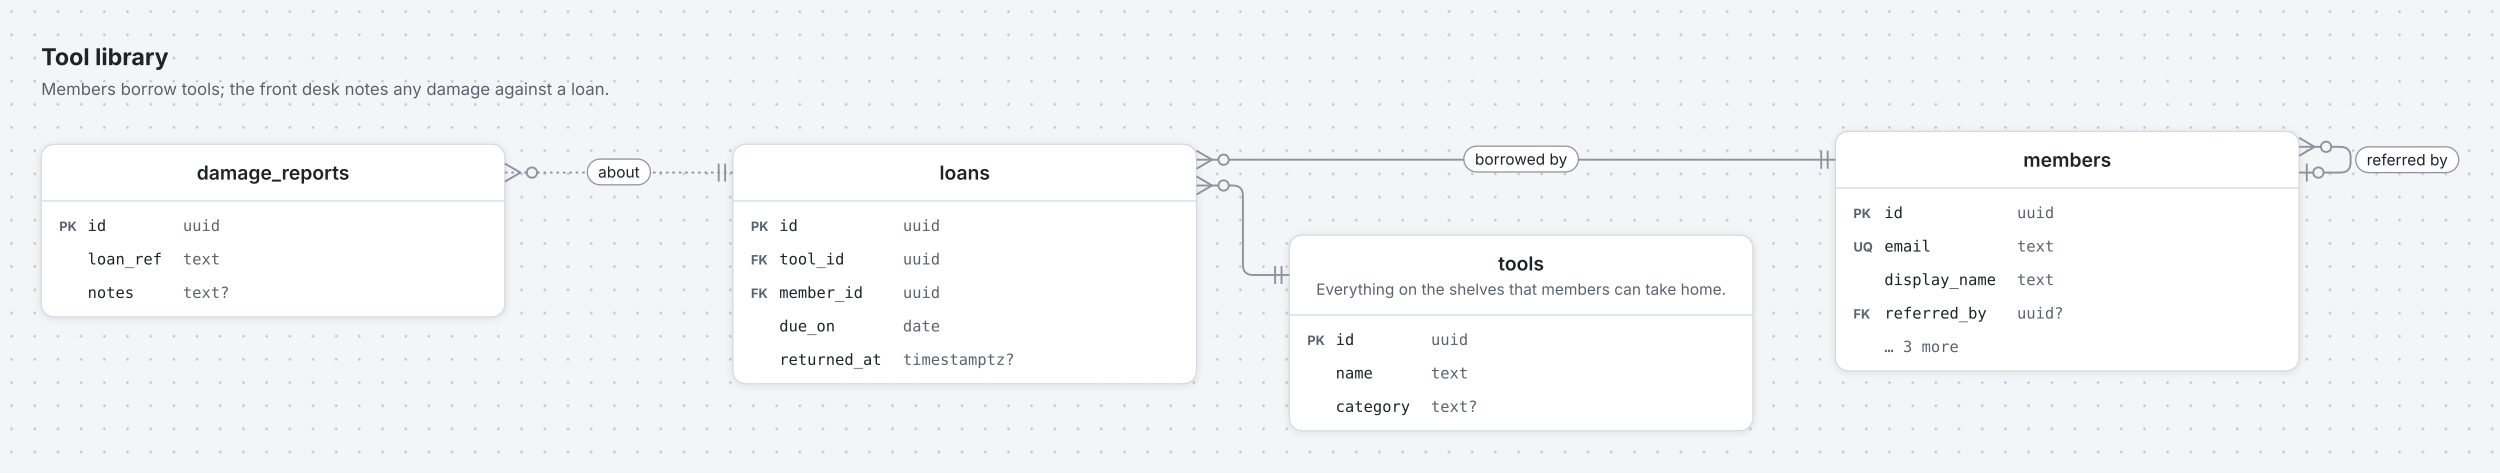
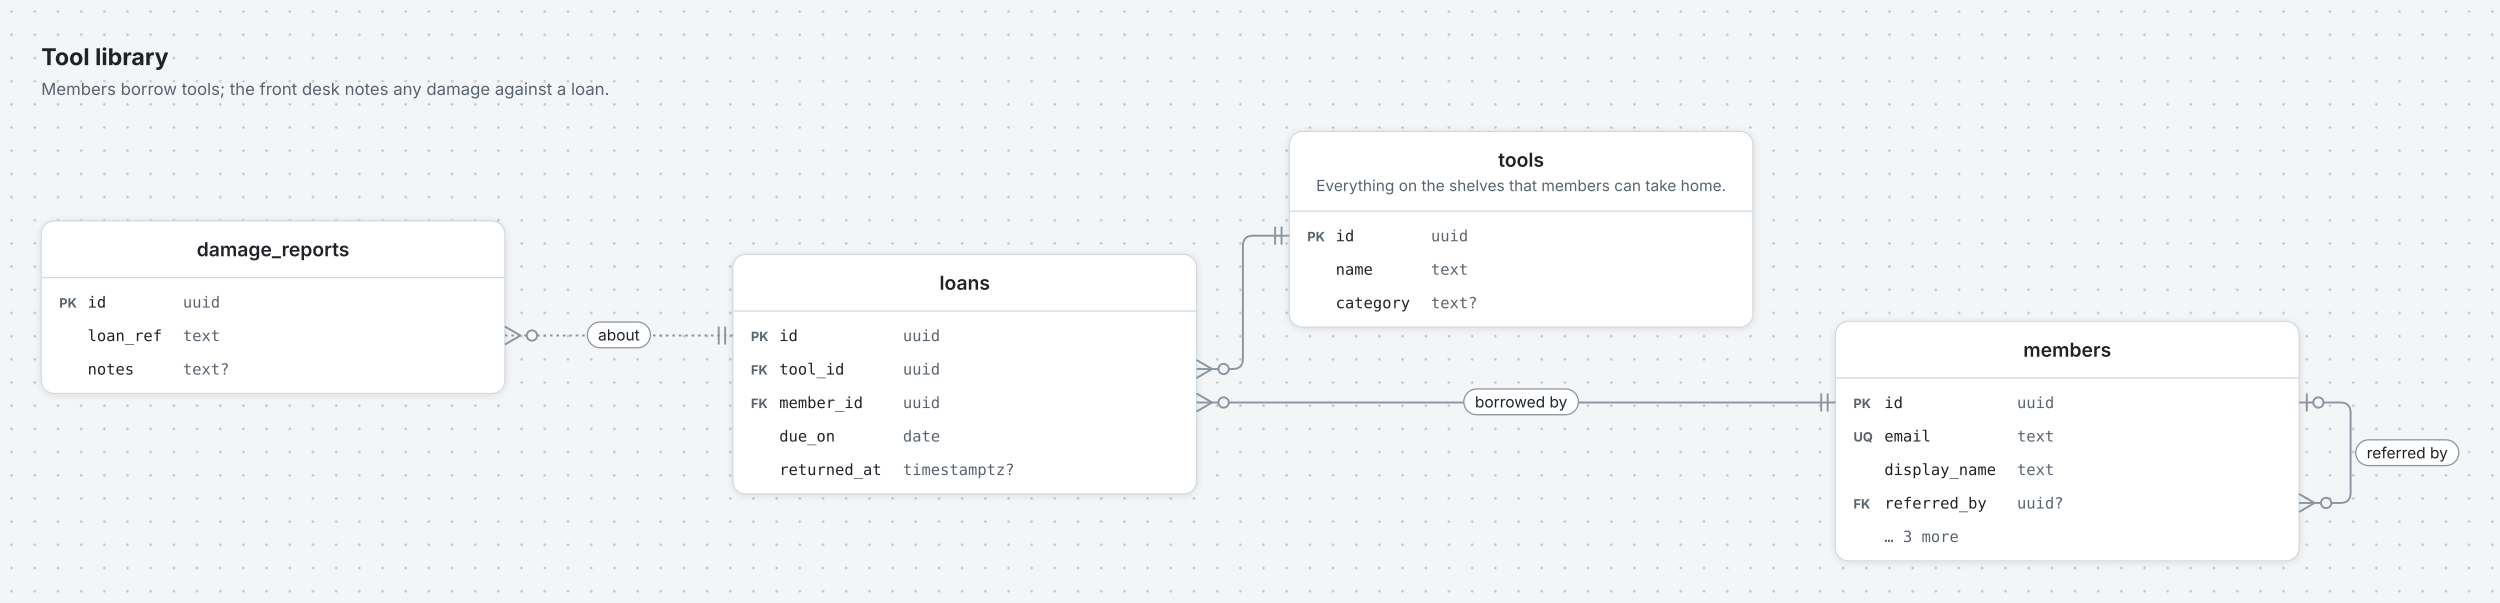
- <svg xmlns="http://www.w3.org/2000/svg" width="1941" height="367" viewBox="0 0 1941 367">
+ <svg xmlns="http://www.w3.org/2000/svg" width="1941" height="468" viewBox="0 0 1941 468">
  <defs>
    <pattern id="structa-grid-light" width="18" height="18" patternUnits="userSpaceOnUse">
      <circle cx="9" cy="9" r="1" fill="#8c959f" fill-opacity="0.5" />
    </pattern>
    <filter id="structa-shadow-light" x="-20%" y="-30%" width="140%" height="170%">
      <feDropShadow dx="0" dy="1" stdDeviation="3" flood-color="#1f2328" flood-opacity="0.1" />
    </filter>
  </defs>
-   <rect width="1941" height="367" fill="#f4f5f7" />
-   <rect width="1941" height="367" fill="url(#structa-grid-light)" />
+   <rect width="1941" height="468" fill="#f4f5f7" />
+   <rect width="1941" height="468" fill="url(#structa-grid-light)" />
  <g class="title">
    <text x="32" y="50.55" font-family="Structa Inter, Inter, sans-serif" font-size="18" font-weight="700" fill="#1f2328">Tool library</text>
  </g>
  <g class="description">
    <text x="32" y="73.73" font-family="Structa Inter, Inter, sans-serif" font-size="13" font-weight="400" fill="#59636e">Members borrow tools; the front desk notes any damage against a loan.</text>
  </g>
  <g class="card" data-id="members" data-kind="table">
-     <rect class="outline" x="1425" y="102" width="360" height="186" rx="10" fill="#ffffff" stroke="#d1d9e0" stroke-width="1" filter="url(#structa-shadow-light)" />
-     <line class="divider" x1="1425.5" y1="146" x2="1784.5" y2="146" stroke="#d1d9e0" stroke-width="1" />
-     <text x="1605" y="129.46" font-family="Structa Inter, Inter, sans-serif" font-size="15" font-weight="600" fill="#1f2328" text-anchor="middle">members</text>
+     <rect class="outline" x="1425" y="249.5" width="360" height="186" rx="10" fill="#ffffff" stroke="#d1d9e0" stroke-width="1" filter="url(#structa-shadow-light)" />
+     <line class="divider" x1="1425.5" y1="293.5" x2="1784.5" y2="293.5" stroke="#d1d9e0" stroke-width="1" />
+     <text x="1605" y="276.96" font-family="Structa Inter, Inter, sans-serif" font-size="15" font-weight="600" fill="#1f2328" text-anchor="middle">members</text>
    <g class="more">
-       <text x="1463" y="273.32" font-family="Structa JetBrains Mono, JetBrains Mono, monospace" font-size="12" font-weight="400" fill="#59636e">… 3 more</text>
+       <text x="1463" y="420.82" font-family="Structa JetBrains Mono, JetBrains Mono, monospace" font-size="12" font-weight="400" fill="#59636e">… 3 more</text>
    </g>
    <g class="row" data-id="id" data-kind="column">
      <g class="symbol">
-         <text x="1439" y="169.32" font-family="Structa Inter, Inter, sans-serif" font-size="10" font-weight="700" fill="#59636e">PK</text>
+         <text x="1439" y="316.82" font-family="Structa Inter, Inter, sans-serif" font-size="10" font-weight="700" fill="#59636e">PK</text>
      </g>
-       <text x="1463" y="169.32" font-family="Structa JetBrains Mono, JetBrains Mono, monospace" font-size="12" font-weight="400" fill="#1f2328">id</text>
-       <text x="1566" y="169.32" font-family="Structa JetBrains Mono, JetBrains Mono, monospace" font-size="12" font-weight="400" fill="#59636e">uuid</text>
+       <text x="1463" y="316.82" font-family="Structa JetBrains Mono, JetBrains Mono, monospace" font-size="12" font-weight="400" fill="#1f2328">id</text>
+       <text x="1566" y="316.82" font-family="Structa JetBrains Mono, JetBrains Mono, monospace" font-size="12" font-weight="400" fill="#59636e">uuid</text>
    </g>
    <g class="row" data-id="email" data-kind="column">
      <g class="symbol">
-         <text x="1439" y="195.32" font-family="Structa Inter, Inter, sans-serif" font-size="10" font-weight="700" fill="#59636e">UQ</text>
+         <text x="1439" y="342.82" font-family="Structa Inter, Inter, sans-serif" font-size="10" font-weight="700" fill="#59636e">UQ</text>
      </g>
-       <text x="1463" y="195.32" font-family="Structa JetBrains Mono, JetBrains Mono, monospace" font-size="12" font-weight="400" fill="#1f2328">email</text>
-       <text x="1566" y="195.32" font-family="Structa JetBrains Mono, JetBrains Mono, monospace" font-size="12" font-weight="400" fill="#59636e">text</text>
+       <text x="1463" y="342.82" font-family="Structa JetBrains Mono, JetBrains Mono, monospace" font-size="12" font-weight="400" fill="#1f2328">email</text>
+       <text x="1566" y="342.82" font-family="Structa JetBrains Mono, JetBrains Mono, monospace" font-size="12" font-weight="400" fill="#59636e">text</text>
    </g>
    <g class="row" data-id="display_name" data-kind="column">
-       <text x="1463" y="221.32" font-family="Structa JetBrains Mono, JetBrains Mono, monospace" font-size="12" font-weight="400" fill="#1f2328">display_name</text>
-       <text x="1566" y="221.32" font-family="Structa JetBrains Mono, JetBrains Mono, monospace" font-size="12" font-weight="400" fill="#59636e">text</text>
+       <text x="1463" y="368.82" font-family="Structa JetBrains Mono, JetBrains Mono, monospace" font-size="12" font-weight="400" fill="#1f2328">display_name</text>
+       <text x="1566" y="368.82" font-family="Structa JetBrains Mono, JetBrains Mono, monospace" font-size="12" font-weight="400" fill="#59636e">text</text>
    </g>
    <g class="row" data-id="referred_by" data-kind="column">
      <g class="symbol">
-         <text x="1439" y="247.32" font-family="Structa Inter, Inter, sans-serif" font-size="10" font-weight="700" fill="#59636e">FK</text>
+         <text x="1439" y="394.82" font-family="Structa Inter, Inter, sans-serif" font-size="10" font-weight="700" fill="#59636e">FK</text>
      </g>
-       <text x="1463" y="247.32" font-family="Structa JetBrains Mono, JetBrains Mono, monospace" font-size="12" font-weight="400" fill="#1f2328">referred_by</text>
-       <text x="1566" y="247.32" font-family="Structa JetBrains Mono, JetBrains Mono, monospace" font-size="12" font-weight="400" fill="#59636e">uuid?</text>
+       <text x="1463" y="394.82" font-family="Structa JetBrains Mono, JetBrains Mono, monospace" font-size="12" font-weight="400" fill="#1f2328">referred_by</text>
+       <text x="1566" y="394.82" font-family="Structa JetBrains Mono, JetBrains Mono, monospace" font-size="12" font-weight="400" fill="#59636e">uuid?</text>
    </g>
  </g>
  <g class="card" data-id="loans" data-kind="table">
-     <rect class="outline" x="569" y="112" width="360" height="186" rx="10" fill="#ffffff" stroke="#d1d9e0" stroke-width="1" filter="url(#structa-shadow-light)" />
-     <line class="divider" x1="569.5" y1="156" x2="928.5" y2="156" stroke="#d1d9e0" stroke-width="1" />
-     <text x="749" y="139.46" font-family="Structa Inter, Inter, sans-serif" font-size="15" font-weight="600" fill="#1f2328" text-anchor="middle">loans</text>
+     <rect class="outline" x="569" y="197.5" width="360" height="186" rx="10" fill="#ffffff" stroke="#d1d9e0" stroke-width="1" filter="url(#structa-shadow-light)" />
+     <line class="divider" x1="569.5" y1="241.5" x2="928.5" y2="241.5" stroke="#d1d9e0" stroke-width="1" />
+     <text x="749" y="224.96" font-family="Structa Inter, Inter, sans-serif" font-size="15" font-weight="600" fill="#1f2328" text-anchor="middle">loans</text>
    <g class="row" data-id="id" data-kind="column">
      <g class="symbol">
-         <text x="583" y="179.32" font-family="Structa Inter, Inter, sans-serif" font-size="10" font-weight="700" fill="#59636e">PK</text>
+         <text x="583" y="264.82" font-family="Structa Inter, Inter, sans-serif" font-size="10" font-weight="700" fill="#59636e">PK</text>
      </g>
-       <text x="605" y="179.32" font-family="Structa JetBrains Mono, JetBrains Mono, monospace" font-size="12" font-weight="400" fill="#1f2328">id</text>
-       <text x="701" y="179.32" font-family="Structa JetBrains Mono, JetBrains Mono, monospace" font-size="12" font-weight="400" fill="#59636e">uuid</text>
+       <text x="605" y="264.82" font-family="Structa JetBrains Mono, JetBrains Mono, monospace" font-size="12" font-weight="400" fill="#1f2328">id</text>
+       <text x="701" y="264.82" font-family="Structa JetBrains Mono, JetBrains Mono, monospace" font-size="12" font-weight="400" fill="#59636e">uuid</text>
    </g>
    <g class="row" data-id="tool_id" data-kind="column">
      <g class="symbol">
-         <text x="583" y="205.32" font-family="Structa Inter, Inter, sans-serif" font-size="10" font-weight="700" fill="#59636e">FK</text>
+         <text x="583" y="290.82" font-family="Structa Inter, Inter, sans-serif" font-size="10" font-weight="700" fill="#59636e">FK</text>
      </g>
-       <text x="605" y="205.32" font-family="Structa JetBrains Mono, JetBrains Mono, monospace" font-size="12" font-weight="400" fill="#1f2328">tool_id</text>
-       <text x="701" y="205.32" font-family="Structa JetBrains Mono, JetBrains Mono, monospace" font-size="12" font-weight="400" fill="#59636e">uuid</text>
+       <text x="605" y="290.82" font-family="Structa JetBrains Mono, JetBrains Mono, monospace" font-size="12" font-weight="400" fill="#1f2328">tool_id</text>
+       <text x="701" y="290.82" font-family="Structa JetBrains Mono, JetBrains Mono, monospace" font-size="12" font-weight="400" fill="#59636e">uuid</text>
    </g>
    <g class="row" data-id="member_id" data-kind="column">
      <g class="symbol">
-         <text x="583" y="231.32" font-family="Structa Inter, Inter, sans-serif" font-size="10" font-weight="700" fill="#59636e">FK</text>
+         <text x="583" y="316.82" font-family="Structa Inter, Inter, sans-serif" font-size="10" font-weight="700" fill="#59636e">FK</text>
      </g>
-       <text x="605" y="231.32" font-family="Structa JetBrains Mono, JetBrains Mono, monospace" font-size="12" font-weight="400" fill="#1f2328">member_id</text>
-       <text x="701" y="231.32" font-family="Structa JetBrains Mono, JetBrains Mono, monospace" font-size="12" font-weight="400" fill="#59636e">uuid</text>
+       <text x="605" y="316.82" font-family="Structa JetBrains Mono, JetBrains Mono, monospace" font-size="12" font-weight="400" fill="#1f2328">member_id</text>
+       <text x="701" y="316.82" font-family="Structa JetBrains Mono, JetBrains Mono, monospace" font-size="12" font-weight="400" fill="#59636e">uuid</text>
    </g>
    <g class="row" data-id="due_on" data-kind="column">
-       <text x="605" y="257.32" font-family="Structa JetBrains Mono, JetBrains Mono, monospace" font-size="12" font-weight="400" fill="#1f2328">due_on</text>
-       <text x="701" y="257.32" font-family="Structa JetBrains Mono, JetBrains Mono, monospace" font-size="12" font-weight="400" fill="#59636e">date</text>
+       <text x="605" y="342.82" font-family="Structa JetBrains Mono, JetBrains Mono, monospace" font-size="12" font-weight="400" fill="#1f2328">due_on</text>
+       <text x="701" y="342.82" font-family="Structa JetBrains Mono, JetBrains Mono, monospace" font-size="12" font-weight="400" fill="#59636e">date</text>
    </g>
    <g class="row" data-id="returned_at" data-kind="column">
-       <text x="605" y="283.32" font-family="Structa JetBrains Mono, JetBrains Mono, monospace" font-size="12" font-weight="400" fill="#1f2328">returned_at</text>
-       <text x="701" y="283.32" font-family="Structa JetBrains Mono, JetBrains Mono, monospace" font-size="12" font-weight="400" fill="#59636e">timestamptz?</text>
+       <text x="605" y="368.82" font-family="Structa JetBrains Mono, JetBrains Mono, monospace" font-size="12" font-weight="400" fill="#1f2328">returned_at</text>
+       <text x="701" y="368.82" font-family="Structa JetBrains Mono, JetBrains Mono, monospace" font-size="12" font-weight="400" fill="#59636e">timestamptz?</text>
    </g>
  </g>
  <g class="card" data-id="tools" data-kind="table">
-     <rect class="outline" x="1001" y="182.5" width="360" height="152" rx="10" fill="#ffffff" stroke="#d1d9e0" stroke-width="1" filter="url(#structa-shadow-light)" />
-     <line class="divider" x1="1001.5" y1="244.5" x2="1360.5" y2="244.5" stroke="#d1d9e0" stroke-width="1" />
-     <text x="1181" y="209.96" font-family="Structa Inter, Inter, sans-serif" font-size="15" font-weight="600" fill="#1f2328" text-anchor="middle">tools</text>
-     <text x="1181" y="228.87" font-family="Structa Inter, Inter, sans-serif" font-size="12" font-weight="400" fill="#59636e" text-anchor="middle">Everything on the shelves that members can take home.</text>
+     <rect class="outline" x="1001" y="102" width="360" height="152" rx="10" fill="#ffffff" stroke="#d1d9e0" stroke-width="1" filter="url(#structa-shadow-light)" />
+     <line class="divider" x1="1001.5" y1="164" x2="1360.5" y2="164" stroke="#d1d9e0" stroke-width="1" />
+     <text x="1181" y="129.46" font-family="Structa Inter, Inter, sans-serif" font-size="15" font-weight="600" fill="#1f2328" text-anchor="middle">tools</text>
+     <text x="1181" y="148.37" font-family="Structa Inter, Inter, sans-serif" font-size="12" font-weight="400" fill="#59636e" text-anchor="middle">Everything on the shelves that members can take home.</text>
    <g class="row" data-id="id" data-kind="column">
      <g class="symbol">
-         <text x="1015" y="267.82" font-family="Structa Inter, Inter, sans-serif" font-size="10" font-weight="700" fill="#59636e">PK</text>
+         <text x="1015" y="187.32" font-family="Structa Inter, Inter, sans-serif" font-size="10" font-weight="700" fill="#59636e">PK</text>
      </g>
-       <text x="1037" y="267.82" font-family="Structa JetBrains Mono, JetBrains Mono, monospace" font-size="12" font-weight="400" fill="#1f2328">id</text>
-       <text x="1111" y="267.82" font-family="Structa JetBrains Mono, JetBrains Mono, monospace" font-size="12" font-weight="400" fill="#59636e">uuid</text>
+       <text x="1037" y="187.32" font-family="Structa JetBrains Mono, JetBrains Mono, monospace" font-size="12" font-weight="400" fill="#1f2328">id</text>
+       <text x="1111" y="187.32" font-family="Structa JetBrains Mono, JetBrains Mono, monospace" font-size="12" font-weight="400" fill="#59636e">uuid</text>
    </g>
    <g class="row" data-id="name" data-kind="column">
-       <text x="1037" y="293.82" font-family="Structa JetBrains Mono, JetBrains Mono, monospace" font-size="12" font-weight="400" fill="#1f2328">name</text>
-       <text x="1111" y="293.82" font-family="Structa JetBrains Mono, JetBrains Mono, monospace" font-size="12" font-weight="400" fill="#59636e">text</text>
+       <text x="1037" y="213.32" font-family="Structa JetBrains Mono, JetBrains Mono, monospace" font-size="12" font-weight="400" fill="#1f2328">name</text>
+       <text x="1111" y="213.32" font-family="Structa JetBrains Mono, JetBrains Mono, monospace" font-size="12" font-weight="400" fill="#59636e">text</text>
    </g>
    <g class="row" data-id="category" data-kind="column">
-       <text x="1037" y="319.82" font-family="Structa JetBrains Mono, JetBrains Mono, monospace" font-size="12" font-weight="400" fill="#1f2328">category</text>
-       <text x="1111" y="319.82" font-family="Structa JetBrains Mono, JetBrains Mono, monospace" font-size="12" font-weight="400" fill="#59636e">text?</text>
+       <text x="1037" y="239.32" font-family="Structa JetBrains Mono, JetBrains Mono, monospace" font-size="12" font-weight="400" fill="#1f2328">category</text>
+       <text x="1111" y="239.32" font-family="Structa JetBrains Mono, JetBrains Mono, monospace" font-size="12" font-weight="400" fill="#59636e">text?</text>
    </g>
  </g>
  <g class="card" data-id="damage-reports" data-kind="table">
-     <rect class="outline" x="32" y="112" width="360" height="134" rx="10" fill="#ffffff" stroke="#d1d9e0" stroke-width="1" filter="url(#structa-shadow-light)" />
-     <line class="divider" x1="32.5" y1="156" x2="391.5" y2="156" stroke="#d1d9e0" stroke-width="1" />
-     <text x="212" y="139.46" font-family="Structa Inter, Inter, sans-serif" font-size="15" font-weight="600" fill="#1f2328" text-anchor="middle">damage_reports</text>
+     <rect class="outline" x="32" y="171.5" width="360" height="134" rx="10" fill="#ffffff" stroke="#d1d9e0" stroke-width="1" filter="url(#structa-shadow-light)" />
+     <line class="divider" x1="32.5" y1="215.5" x2="391.5" y2="215.5" stroke="#d1d9e0" stroke-width="1" />
+     <text x="212" y="198.96" font-family="Structa Inter, Inter, sans-serif" font-size="15" font-weight="600" fill="#1f2328" text-anchor="middle">damage_reports</text>
    <g class="row" data-id="id" data-kind="column">
      <g class="symbol">
-         <text x="46" y="179.32" font-family="Structa Inter, Inter, sans-serif" font-size="10" font-weight="700" fill="#59636e">PK</text>
+         <text x="46" y="238.82" font-family="Structa Inter, Inter, sans-serif" font-size="10" font-weight="700" fill="#59636e">PK</text>
      </g>
-       <text x="68" y="179.32" font-family="Structa JetBrains Mono, JetBrains Mono, monospace" font-size="12" font-weight="400" fill="#1f2328">id</text>
-       <text x="142" y="179.32" font-family="Structa JetBrains Mono, JetBrains Mono, monospace" font-size="12" font-weight="400" fill="#59636e">uuid</text>
+       <text x="68" y="238.82" font-family="Structa JetBrains Mono, JetBrains Mono, monospace" font-size="12" font-weight="400" fill="#1f2328">id</text>
+       <text x="142" y="238.82" font-family="Structa JetBrains Mono, JetBrains Mono, monospace" font-size="12" font-weight="400" fill="#59636e">uuid</text>
    </g>
    <g class="row" data-id="loan_ref" data-kind="column">
-       <text x="68" y="205.32" font-family="Structa JetBrains Mono, JetBrains Mono, monospace" font-size="12" font-weight="400" fill="#1f2328">loan_ref</text>
-       <text x="142" y="205.32" font-family="Structa JetBrains Mono, JetBrains Mono, monospace" font-size="12" font-weight="400" fill="#59636e">text</text>
+       <text x="68" y="264.82" font-family="Structa JetBrains Mono, JetBrains Mono, monospace" font-size="12" font-weight="400" fill="#1f2328">loan_ref</text>
+       <text x="142" y="264.82" font-family="Structa JetBrains Mono, JetBrains Mono, monospace" font-size="12" font-weight="400" fill="#59636e">text</text>
    </g>
    <g class="row" data-id="notes" data-kind="column">
-       <text x="68" y="231.32" font-family="Structa JetBrains Mono, JetBrains Mono, monospace" font-size="12" font-weight="400" fill="#1f2328">notes</text>
-       <text x="142" y="231.32" font-family="Structa JetBrains Mono, JetBrains Mono, monospace" font-size="12" font-weight="400" fill="#59636e">text?</text>
+       <text x="68" y="290.82" font-family="Structa JetBrains Mono, JetBrains Mono, monospace" font-size="12" font-weight="400" fill="#1f2328">notes</text>
+       <text x="142" y="290.82" font-family="Structa JetBrains Mono, JetBrains Mono, monospace" font-size="12" font-weight="400" fill="#59636e">text?</text>
    </g>
  </g>
  <g class="line" data-id="edges[0]" data-kind="relationship" data-from="loans" data-to="members">
-     <path d="M929 124 L1425 124" fill="none" stroke="#8c959f" stroke-width="1.5" stroke-linejoin="round" />
+     <path d="M929 312.5 L1425 312.5" fill="none" stroke="#8c959f" stroke-width="1.5" stroke-linejoin="round" />
    <g class="end" data-end="from" data-cardinality="zero-or-many">
-       <path d="M929 117 L941 124 L929 131" fill="none" stroke="#8c959f" stroke-width="1.5" stroke-linejoin="round" />
-       <circle cx="950" cy="124" r="4" fill="#f4f5f7" stroke="#8c959f" stroke-width="1.5" />
+       <path d="M929 305.5 L941 312.5 L929 319.5" fill="none" stroke="#8c959f" stroke-width="1.5" stroke-linejoin="round" />
+       <circle cx="950" cy="312.5" r="4" fill="#f4f5f7" stroke="#8c959f" stroke-width="1.5" />
    </g>
    <g class="end" data-end="to" data-cardinality="one">
-       <path d="M1419 131 L1419 117 M1414 131 L1414 117" fill="none" stroke="#8c959f" stroke-width="1.5" stroke-linejoin="round" />
+       <path d="M1419 319.5 L1419 305.5 M1414 319.5 L1414 305.5" fill="none" stroke="#8c959f" stroke-width="1.5" stroke-linejoin="round" />
    </g>
  </g>
  <g class="line" data-id="edges[1]" data-kind="relationship" data-from="loans" data-to="tools">
-     <path d="M929 144 L957 144 Q965 144 965 152 L965 205.5 Q965 213.5 973 213.5 L1001 213.5" fill="none" stroke="#8c959f" stroke-width="1.5" stroke-linejoin="round" />
+     <path d="M929 286.5 L957 286.5 Q965 286.5 965 278.5 L965 191 Q965 183 973 183 L1001 183" fill="none" stroke="#8c959f" stroke-width="1.5" stroke-linejoin="round" />
    <g class="end" data-end="from" data-cardinality="zero-or-many">
-       <path d="M929 137 L941 144 L929 151" fill="none" stroke="#8c959f" stroke-width="1.5" stroke-linejoin="round" />
-       <circle cx="950" cy="144" r="4" fill="#f4f5f7" stroke="#8c959f" stroke-width="1.5" />
+       <path d="M929 279.5 L941 286.5 L929 293.5" fill="none" stroke="#8c959f" stroke-width="1.5" stroke-linejoin="round" />
+       <circle cx="950" cy="286.5" r="4" fill="#f4f5f7" stroke="#8c959f" stroke-width="1.5" />
    </g>
    <g class="end" data-end="to" data-cardinality="one">
-       <path d="M995 220.5 L995 206.5 M990 220.5 L990 206.5" fill="none" stroke="#8c959f" stroke-width="1.5" stroke-linejoin="round" />
+       <path d="M995 190 L995 176 M990 190 L990 176" fill="none" stroke="#8c959f" stroke-width="1.5" stroke-linejoin="round" />
    </g>
  </g>
  <g class="line" data-id="edges[2]" data-kind="relationship" data-from="members" data-to="members">
-     <path d="M1785 114 L1817 114 Q1825 114 1825 122 L1825 126 Q1825 134 1817 134 L1785 134" fill="none" stroke="#8c959f" stroke-width="1.5" stroke-linejoin="round" />
+     <path d="M1785 390.5 L1817 390.5 Q1825 390.5 1825 382.5 L1825 320.5 Q1825 312.5 1817 312.5 L1785 312.5" fill="none" stroke="#8c959f" stroke-width="1.5" stroke-linejoin="round" />
    <g class="end" data-end="from" data-cardinality="zero-or-many">
-       <path d="M1785 107 L1797 114 L1785 121" fill="none" stroke="#8c959f" stroke-width="1.5" stroke-linejoin="round" />
-       <circle cx="1806" cy="114" r="4" fill="#f4f5f7" stroke="#8c959f" stroke-width="1.5" />
+       <path d="M1785 383.5 L1797 390.5 L1785 397.5" fill="none" stroke="#8c959f" stroke-width="1.5" stroke-linejoin="round" />
+       <circle cx="1806" cy="390.5" r="4" fill="#f4f5f7" stroke="#8c959f" stroke-width="1.5" />
    </g>
    <g class="end" data-end="to" data-cardinality="zero-or-one">
-       <path d="M1791 127 L1791 141" fill="none" stroke="#8c959f" stroke-width="1.5" stroke-linejoin="round" />
-       <circle cx="1800" cy="134" r="4" fill="#f4f5f7" stroke="#8c959f" stroke-width="1.5" />
+       <path d="M1791 305.5 L1791 319.5" fill="none" stroke="#8c959f" stroke-width="1.5" stroke-linejoin="round" />
+       <circle cx="1800" cy="312.5" r="4" fill="#f4f5f7" stroke="#8c959f" stroke-width="1.5" />
    </g>
  </g>
  <g class="line" data-id="edges[3]" data-kind="relationship" data-from="damage-reports" data-to="loans">
-     <path d="M392 134 L569 134" fill="none" stroke="#8c959f" stroke-width="1.5" stroke-linejoin="round" stroke-dasharray="2 3" />
+     <path d="M392 260.5 L569 260.5" fill="none" stroke="#8c959f" stroke-width="1.5" stroke-linejoin="round" stroke-dasharray="2 3" />
    <g class="end" data-end="from" data-cardinality="zero-or-many">
-       <path d="M392 127 L404 134 L392 141" fill="none" stroke="#8c959f" stroke-width="1.5" stroke-linejoin="round" />
-       <circle cx="413" cy="134" r="4" fill="#f4f5f7" stroke="#8c959f" stroke-width="1.5" />
+       <path d="M392 253.5 L404 260.5 L392 267.5" fill="none" stroke="#8c959f" stroke-width="1.5" stroke-linejoin="round" />
+       <circle cx="413" cy="260.5" r="4" fill="#f4f5f7" stroke="#8c959f" stroke-width="1.5" />
    </g>
    <g class="end" data-end="to" data-cardinality="one">
-       <path d="M563 141 L563 127 M558 141 L558 127" fill="none" stroke="#8c959f" stroke-width="1.5" stroke-linejoin="round" />
+       <path d="M563 267.5 L563 253.5 M558 267.5 L558 253.5" fill="none" stroke="#8c959f" stroke-width="1.5" stroke-linejoin="round" />
    </g>
  </g>
  <g class="line-labels">
    <g class="line-label" data-line="edges[0]">
-       <rect x="1136.5" y="113.5" width="89" height="20" rx="10" fill="#ffffff" stroke="#8c959f" stroke-width="1" />
-       <text x="1181" y="127.87" font-family="Structa Inter, Inter, sans-serif" font-size="12" font-weight="400" fill="#1f2328" text-anchor="middle">borrowed by</text>
+       <rect x="1136.5" y="302" width="89" height="20" rx="10" fill="#ffffff" stroke="#8c959f" stroke-width="1" />
+       <text x="1181" y="316.37" font-family="Structa Inter, Inter, sans-serif" font-size="12" font-weight="400" fill="#1f2328" text-anchor="middle">borrowed by</text>
    </g>
    <g class="line-label" data-line="edges[2]">
-       <rect x="1829" y="114" width="80" height="20" rx="10" fill="#ffffff" stroke="#8c959f" stroke-width="1" />
-       <text x="1869" y="128.37" font-family="Structa Inter, Inter, sans-serif" font-size="12" font-weight="400" fill="#1f2328" text-anchor="middle">referred by</text>
+       <rect x="1829" y="341.5" width="80" height="20" rx="10" fill="#ffffff" stroke="#8c959f" stroke-width="1" />
+       <text x="1869" y="355.87" font-family="Structa Inter, Inter, sans-serif" font-size="12" font-weight="400" fill="#1f2328" text-anchor="middle">referred by</text>
    </g>
    <g class="line-label" data-line="edges[3]">
-       <rect x="456" y="123.5" width="49" height="20" rx="10" fill="#ffffff" stroke="#8c959f" stroke-width="1" />
-       <text x="480.5" y="137.87" font-family="Structa Inter, Inter, sans-serif" font-size="12" font-weight="400" fill="#1f2328" text-anchor="middle">about</text>
+       <rect x="456" y="250" width="49" height="20" rx="10" fill="#ffffff" stroke="#8c959f" stroke-width="1" />
+       <text x="480.5" y="264.37" font-family="Structa Inter, Inter, sans-serif" font-size="12" font-weight="400" fill="#1f2328" text-anchor="middle">about</text>
    </g>
  </g>
</svg>
